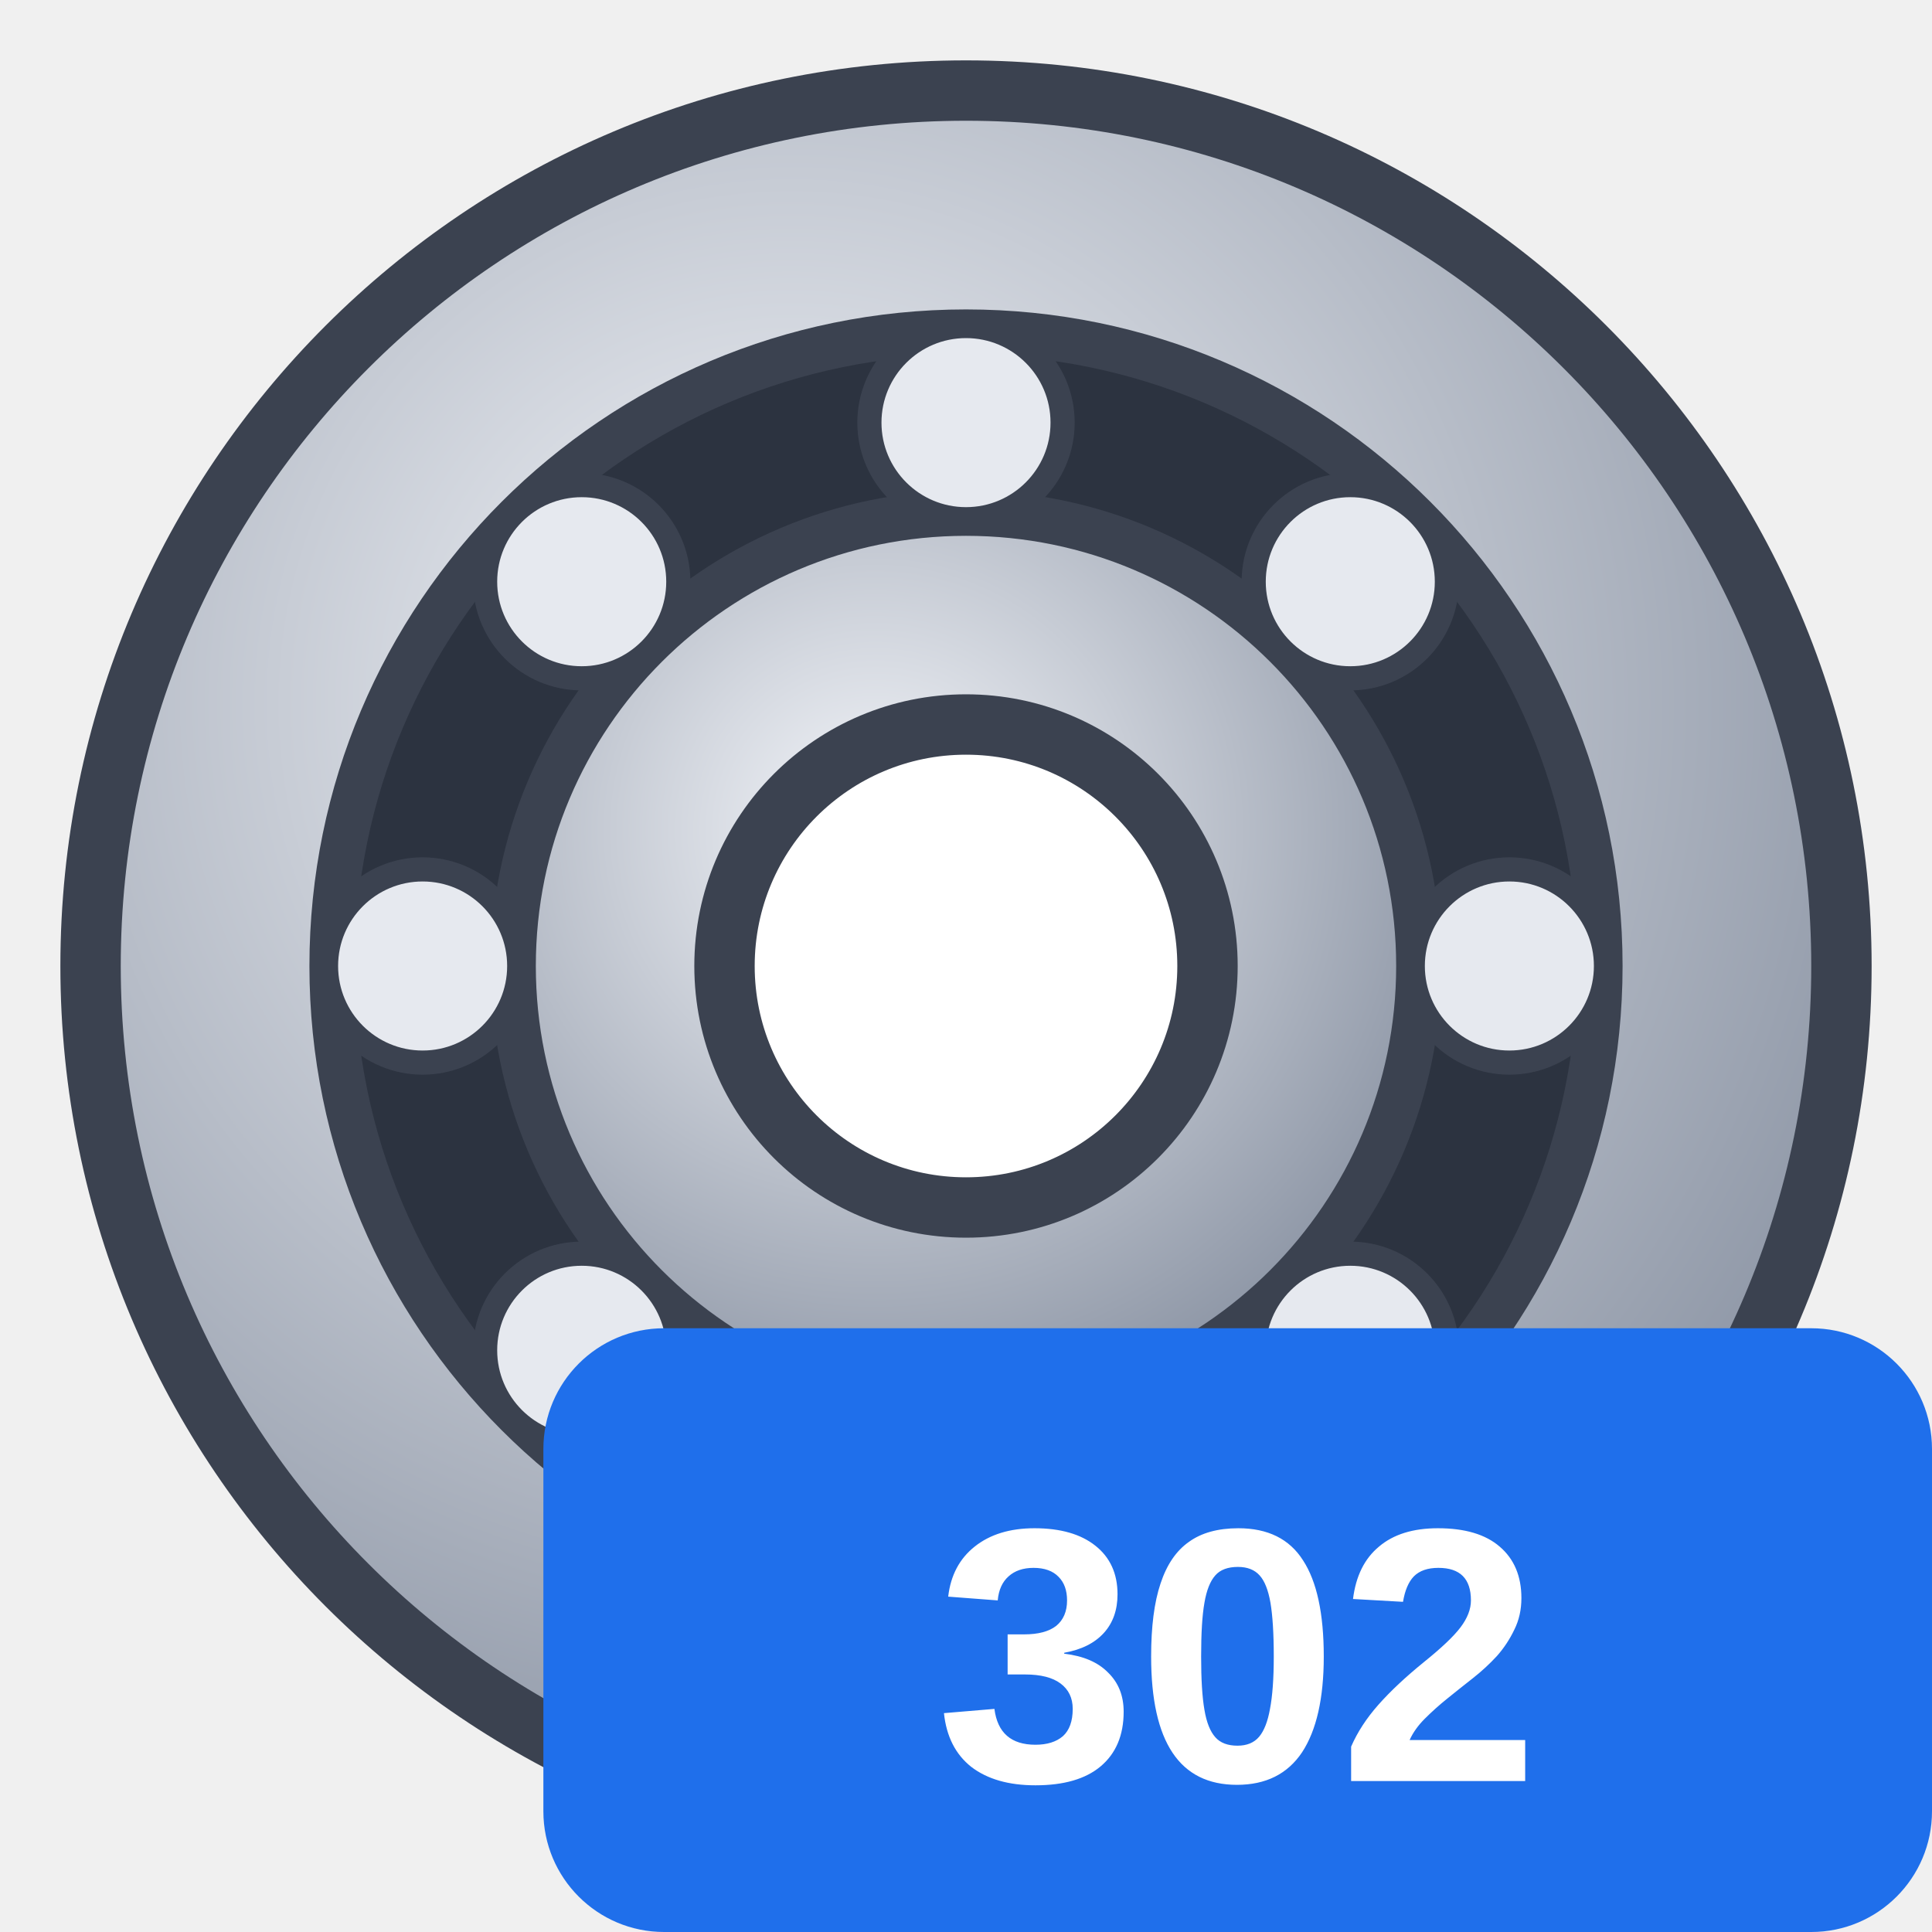
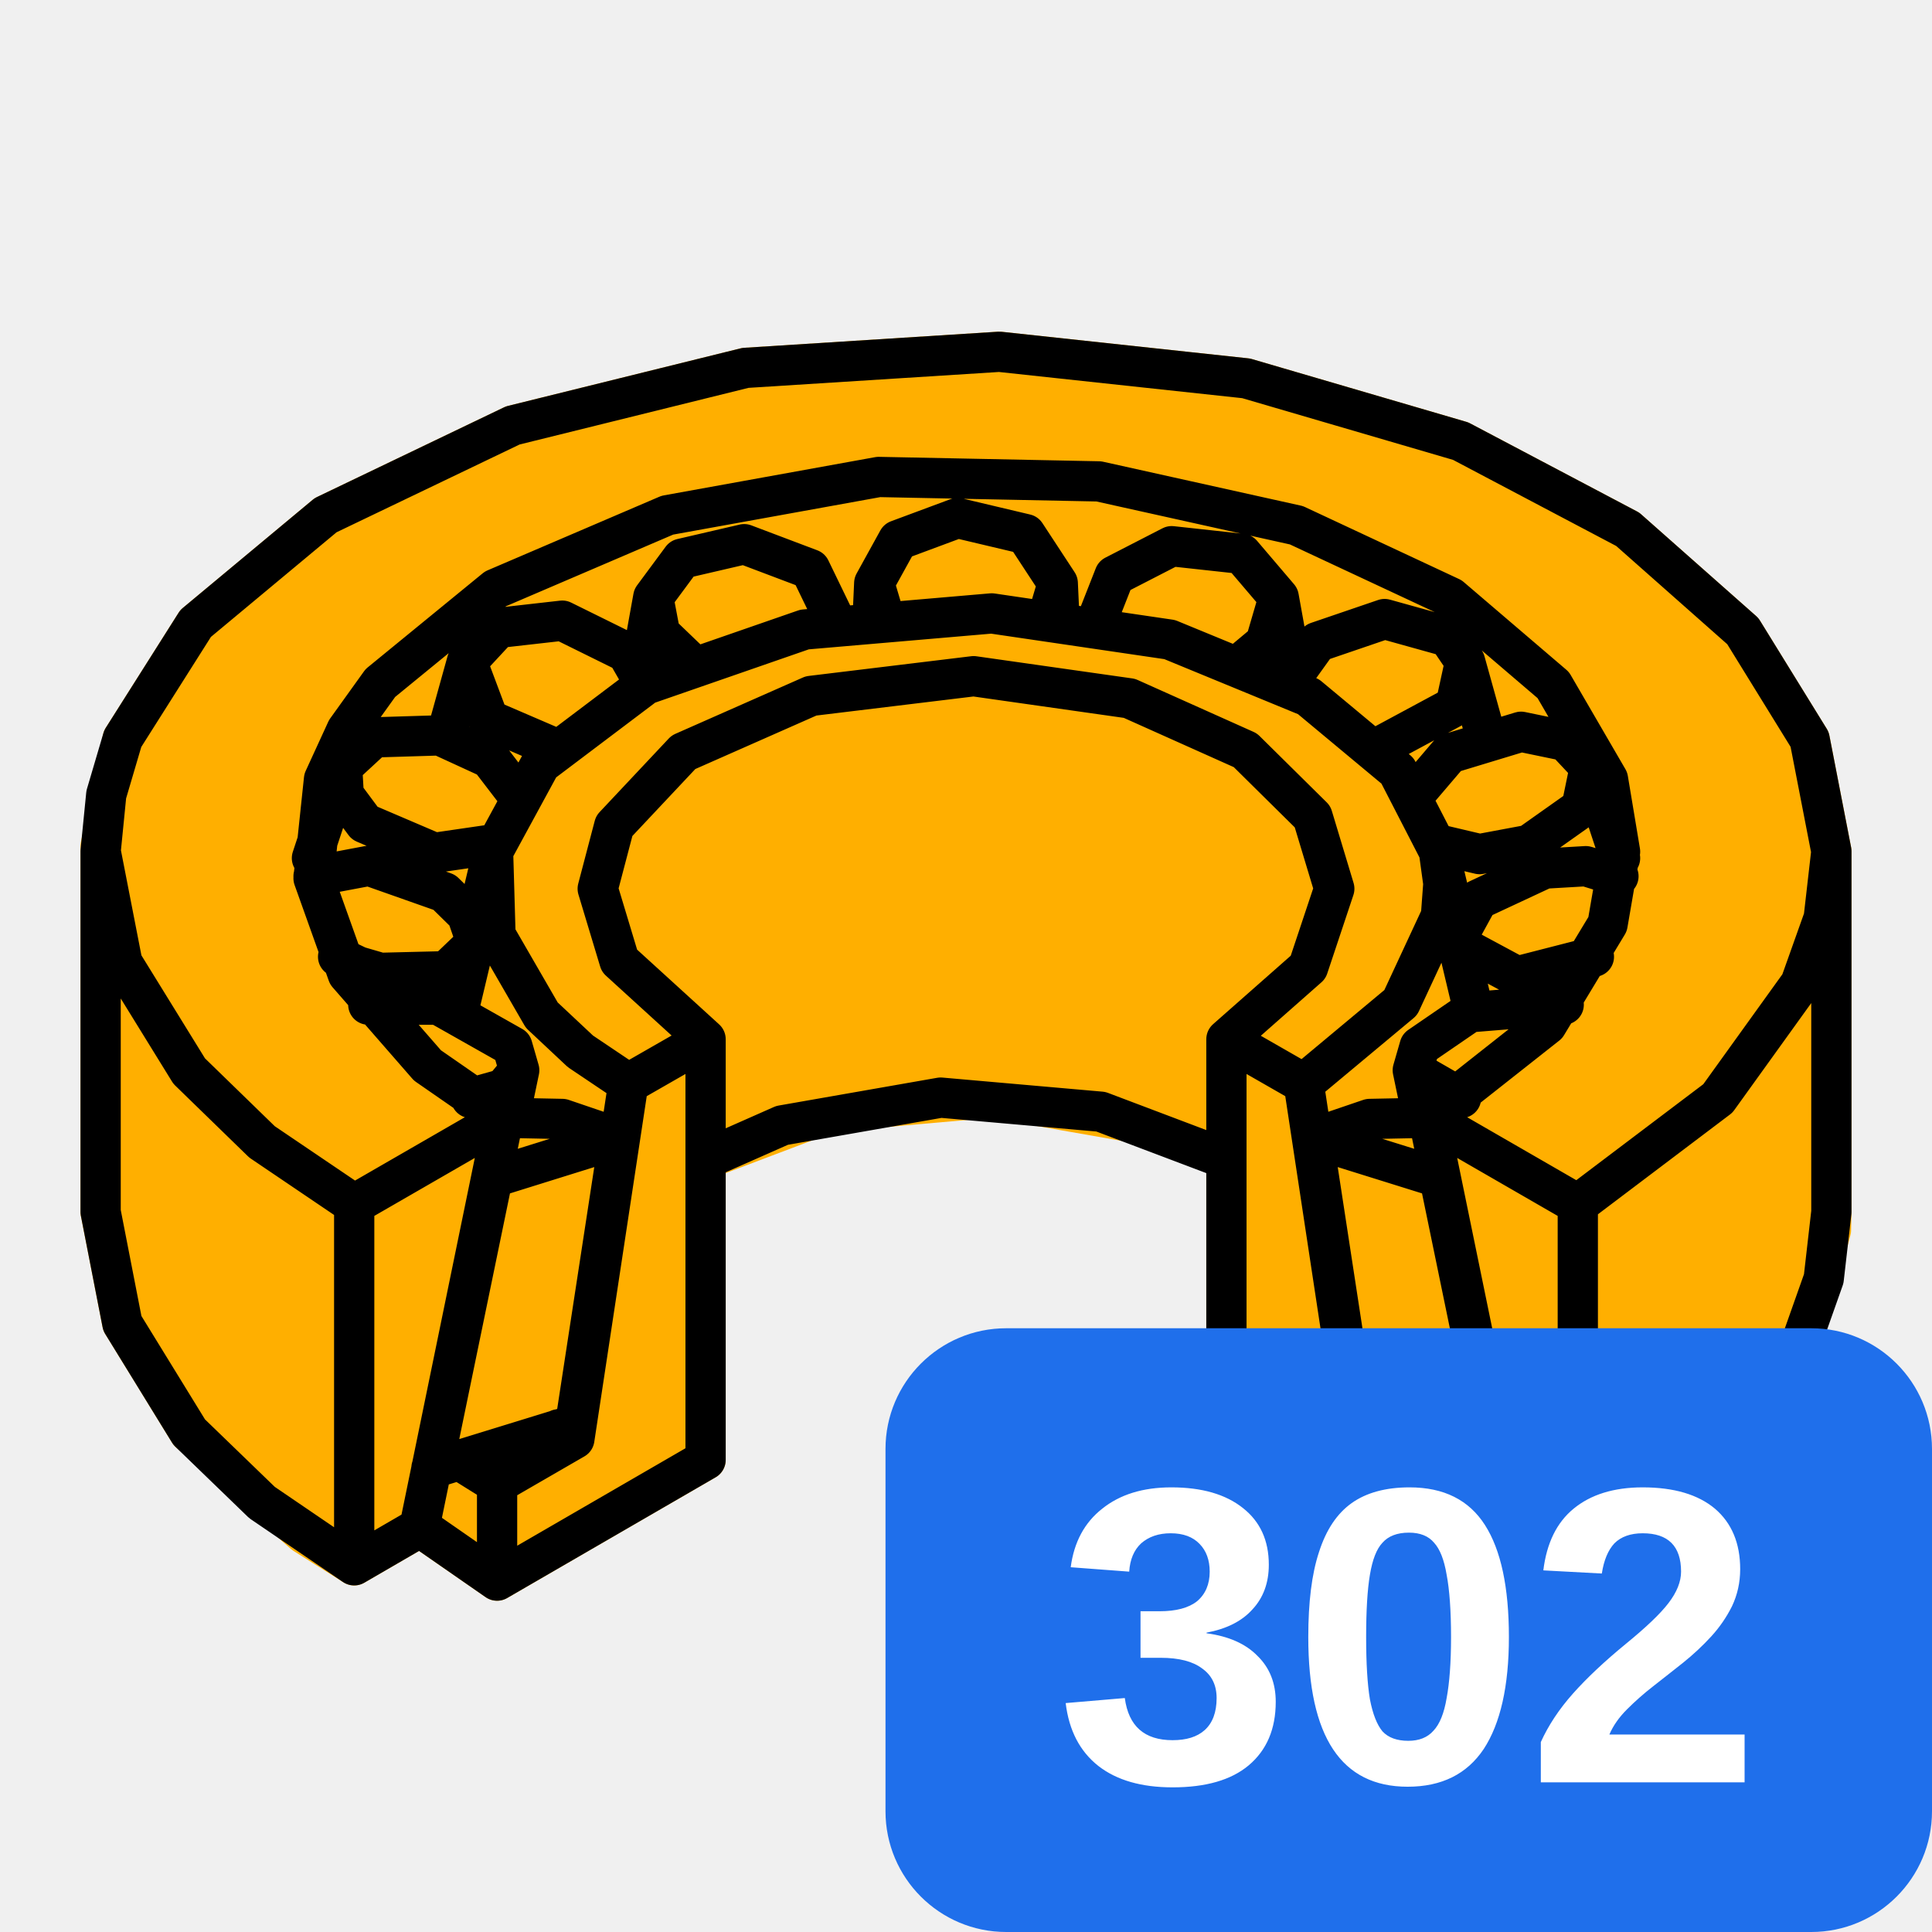
- <svg xmlns="http://www.w3.org/2000/svg" width="64" height="64" viewBox="0 0 64 64">
-   <defs>
-     <radialGradient id="g" cx="40%" cy="35%" r="70%">
-       <stop offset="0" stop-color="#f4f6fa" />
-       <stop offset="1" stop-color="#8a93a3" />
-     </radialGradient>
-   </defs>
-   <circle cx="32" cy="32" r="29" fill="url(#g)" stroke="#3b4250" stroke-width="2" />
-   <circle cx="32" cy="32" r="21" fill="#2c3340" stroke="#3b4250" stroke-width="1.5" />
-   <circle cx="32" cy="32" r="15" fill="url(#g)" stroke="#3b4250" stroke-width="1.5" />
-   <circle cx="32" cy="32" r="8" fill="#ffffff" stroke="#3b4250" stroke-width="2" />
-   <circle cx="50.00" cy="32.00" r="3.2" fill="#e6e9ef" stroke="#3b4250" stroke-width="0.8" />
-   <circle cx="44.73" cy="44.73" r="3.2" fill="#e6e9ef" stroke="#3b4250" stroke-width="0.8" />
-   <circle cx="32.00" cy="50.00" r="3.2" fill="#e6e9ef" stroke="#3b4250" stroke-width="0.8" />
-   <circle cx="19.27" cy="44.73" r="3.2" fill="#e6e9ef" stroke="#3b4250" stroke-width="0.8" />
-   <circle cx="14.00" cy="32.00" r="3.2" fill="#e6e9ef" stroke="#3b4250" stroke-width="0.8" />
-   <circle cx="19.27" cy="19.27" r="3.2" fill="#e6e9ef" stroke="#3b4250" stroke-width="0.8" />
-   <circle cx="32.00" cy="14.00" r="3.2" fill="#e6e9ef" stroke="#3b4250" stroke-width="0.8" />
-   <circle cx="44.73" cy="19.27" r="3.2" fill="#e6e9ef" stroke="#3b4250" stroke-width="0.8" />
-   <rect x="18" y="44" width="46" height="20" rx="4" fill="#1f6feb" />
-   <text x="41" y="59" font-family="Arial,Helvetica,sans-serif" font-size="12" font-weight="bold" fill="#ffffff" text-anchor="middle">302</text>
+ <svg xmlns="http://www.w3.org/2000/svg" width="48" height="48" viewBox="0 0 48 48">
+   <path d="M30.47,28.80 30.47,36.27 35.65,39.27 37.58,37.93 37.58,37.95 39.20,38.89 42.68,36.25 44.73,33.41 45.49,30.56 45.50,30.11 45.50,21.15 44.96,18.37 43.30,15.68 40.44,13.15 36.29,10.96 30.96,9.40 24.83,8.74 18.52,9.14 12.74,10.57 8.09,12.80 4.86,15.49 3.05,18.35 2.50,21.02 2.50,21.15 2.50,30.11 3.04,32.88 4.70,35.58 7.56,38.11 8.80,38.89 10.42,37.95 10.42,37.93 12.35,39.27 17.53,36.27 17.53,28.80 20.65,27.62 24.63,27.27 28.57,27.96 30.47,28.80 Z" fill="#FFAF00" stroke="#FFAF00" stroke-width="1.0" stroke-linejoin="round" />
+   <path d="M30.47,36.27 35.65,39.27 M35.65,39.27 37.58,37.93 M10.42,37.93 12.35,39.27 M17.53,36.27 12.35,39.27 M30.47,28.80 27.35,27.62 23.37,27.27 19.43,27.96 17.53,28.80 M35.65,39.27 35.65,36.86 M35.65,36.86 33.73,35.75 M33.73,35.75 32.39,26.92 M32.39,26.92 30.47,25.82 M30.47,25.82 30.47,36.27 M35.65,36.86 36.58,36.28 M11.42,36.28 12.35,36.86 M12.35,39.27 12.35,36.86 M12.35,36.86 14.27,35.75 M15.61,26.92 14.27,35.75 M15.61,26.92 17.53,25.82 M17.53,25.82 17.53,36.27 M30.47,25.82 32.50,24.03 33.15,22.08 M33.15,22.08 32.61,20.29 30.94,18.64 28.06,17.35 24.19,16.80 20.15,17.29 16.98,18.69 15.26,20.52 14.85,22.08 M14.85,22.08 15.39,23.87 17.53,25.82 M33.73,35.75 34.12,35.51 M13.88,35.51 14.27,35.75 M32.39,26.92 34.80,24.91 35.80,22.76 35.86,21.95 35.75,21.15 M35.75,21.15 34.72,19.15 32.51,17.31 29.06,15.89 24.64,15.24 19.99,15.64 16.04,17.01 13.43,18.98 12.25,21.15 M12.25,21.15 12.31,23.23 13.46,25.22 14.42,26.12 15.61,26.92 M35.49,27.78 39.20,29.92 M39.20,29.92 42.68,27.29 44.73,24.44 45.31,22.81 45.50,21.15 M45.50,21.15 44.96,18.37 43.30,15.68 40.44,13.15 36.29,10.96 30.96,9.40 24.83,8.74 18.52,9.14 12.74,10.57 8.09,12.80 4.86,15.49 3.05,18.35 2.64,19.74 2.50,21.15 M2.50,21.15 3.04,23.92 4.70,26.61 6.51,28.37 8.80,29.92 M12.51,27.78 8.80,29.92 M35.49,27.78 38.43,25.46 39.94,22.96 40.25,21.16 39.95,19.36 M39.95,19.36 38.59,17.02 36.04,14.84 32.21,13.05 27.30,11.96 21.83,11.85 16.58,12.80 12.31,14.63 9.45,16.97 8.61,18.14 8.05,19.36 M8.05,19.36 7.79,21.82 8.64,24.20 10.62,26.47 12.51,27.78 M37.58,37.95 35.49,27.78 M39.20,38.89 37.58,37.95 M39.20,29.92 39.20,38.89 M39.20,38.89 42.68,36.25 44.73,33.41 45.31,31.77 45.50,30.11 M2.50,30.11 3.04,32.88 4.70,35.58 6.51,37.33 8.80,38.89 M8.80,29.92 8.80,38.89 M12.51,27.78 10.42,37.95 M8.80,38.89 10.42,37.95 M37.28,36.47 37.25,36.48 M35.76,29.26 37.25,36.48 M32.62,28.28 34.03,27.80 35.51,27.77 M35.79,29.24 35.76,29.26 M32.62,28.28 33.71,35.39 M33.71,35.39 37.25,36.48 M32.62,28.28 35.76,29.26 M35.27,26.00 36.51,25.15 38.85,24.96 M36.30,27.28 35.10,26.59 M35.10,26.59 35.27,26.00 M36.20,23.30 36.72,22.35 38.37,21.58 39.40,21.52 40.21,21.77 M39.60,23.77 37.69,24.26 36.22,23.47 M36.22,23.47 36.20,23.30 M35.14,19.74 36.01,18.72 37.79,18.18 38.90,18.41 39.50,19.05 M39.50,19.05 39.29,20.07 37.99,20.99 36.76,21.22 35.70,20.97 M31.97,17.01 32.73,15.95 34.40,15.38 35.98,15.82 36.40,16.44 M36.40,16.44 36.16,17.54 34.21,18.59 M27.26,15.50 27.25,15.42 M27.25,15.42 27.69,14.30 29.11,13.57 30.85,13.76 31.77,14.84 M31.77,14.84 31.44,15.97 30.83,16.48 M21.97,15.33 21.72,14.49 M21.72,14.49 22.31,13.42 23.79,12.87 25.48,13.27 26.28,14.49 M26.28,14.49 26.03,15.33 M17.17,16.48 16.40,15.74 16.23,14.84 M16.23,14.84 16.94,13.88 18.49,13.52 20.13,14.14 20.75,15.42 M20.75,15.42 20.74,15.50 M13.79,18.59 12.14,17.88 11.60,16.44 M11.60,16.44 12.38,15.60 13.97,15.42 15.57,16.21 16.03,17.01 M12.30,20.97 10.79,21.19 9.06,20.45 8.54,19.75 8.50,19.05 M8.50,19.05 9.29,18.32 10.93,18.27 12.17,18.84 12.86,19.74 M11.80,23.30 11.78,23.47 M11.78,23.47 11.09,24.13 9.45,24.17 8.90,24.01 8.40,23.77 M7.79,21.77 9.17,21.51 11.04,22.17 11.60,22.72 11.80,23.30 M12.73,26.00 12.90,26.59 M12.90,26.59 12.52,27.05 11.70,27.28 M9.15,24.96 10.89,24.96 12.73,26.00 M15.38,28.28 14.29,35.39 M12.24,29.26 12.21,29.24 M12.49,27.77 13.97,27.80 15.38,28.28 M12.24,29.26 10.75,36.48 M10.75,36.48 10.72,36.47 M14.29,35.39 10.75,36.48 M15.38,28.28 12.24,29.26 M35.75,21.15 36.22,23.12 M12.25,21.15 11.78,23.12 M2.50,21.15 2.50,30.11 M45.50,21.15 45.50,30.11 M35.10,26.59 35.34,27.74 M36.22,23.47 36.61,25.11 M39.50,19.05 40.25,21.32 M36.40,16.44 36.92,18.31 M27.25,15.42 27.26,15.50 M31.77,14.84 32.10,16.67 M21.72,14.49 21.68,15.37 M26.28,14.49 26.32,15.37 M16.23,14.84 15.90,16.67 M20.75,15.42 20.74,15.50 M11.60,16.44 11.08,18.31 M8.50,19.05 7.75,21.32 M11.78,23.47 11.39,25.11 M12.90,26.59 12.66,27.74" fill="none" stroke="#000000" stroke-width="1.0" stroke-linecap="round" stroke-linejoin="round" />
+   <rect x="22" y="33" width="26" height="15" rx="3" fill="#1f6feb" />
+   <text x="35" y="44.28" font-family="Arial,Helvetica,sans-serif" font-size="10.5" font-weight="bold" fill="#ffffff" text-anchor="middle">302</text>
</svg>
